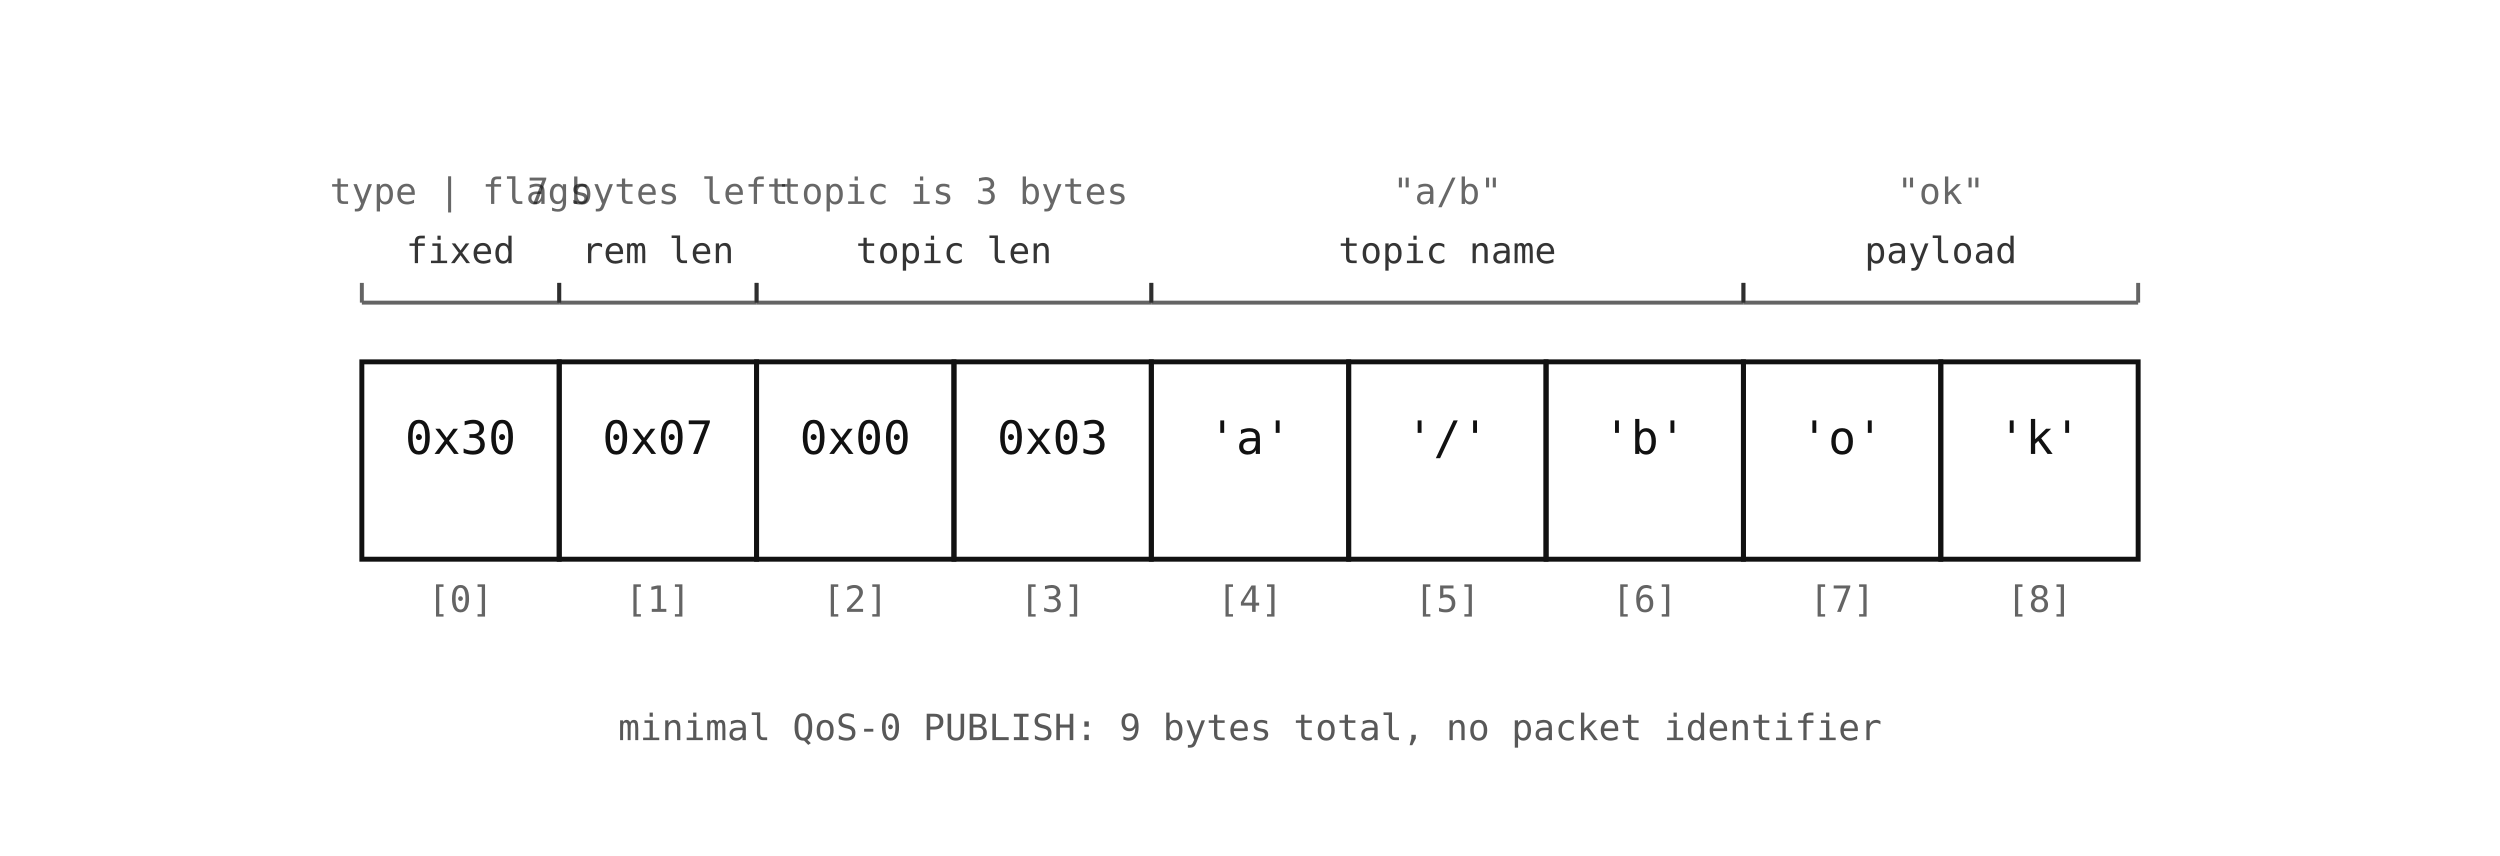
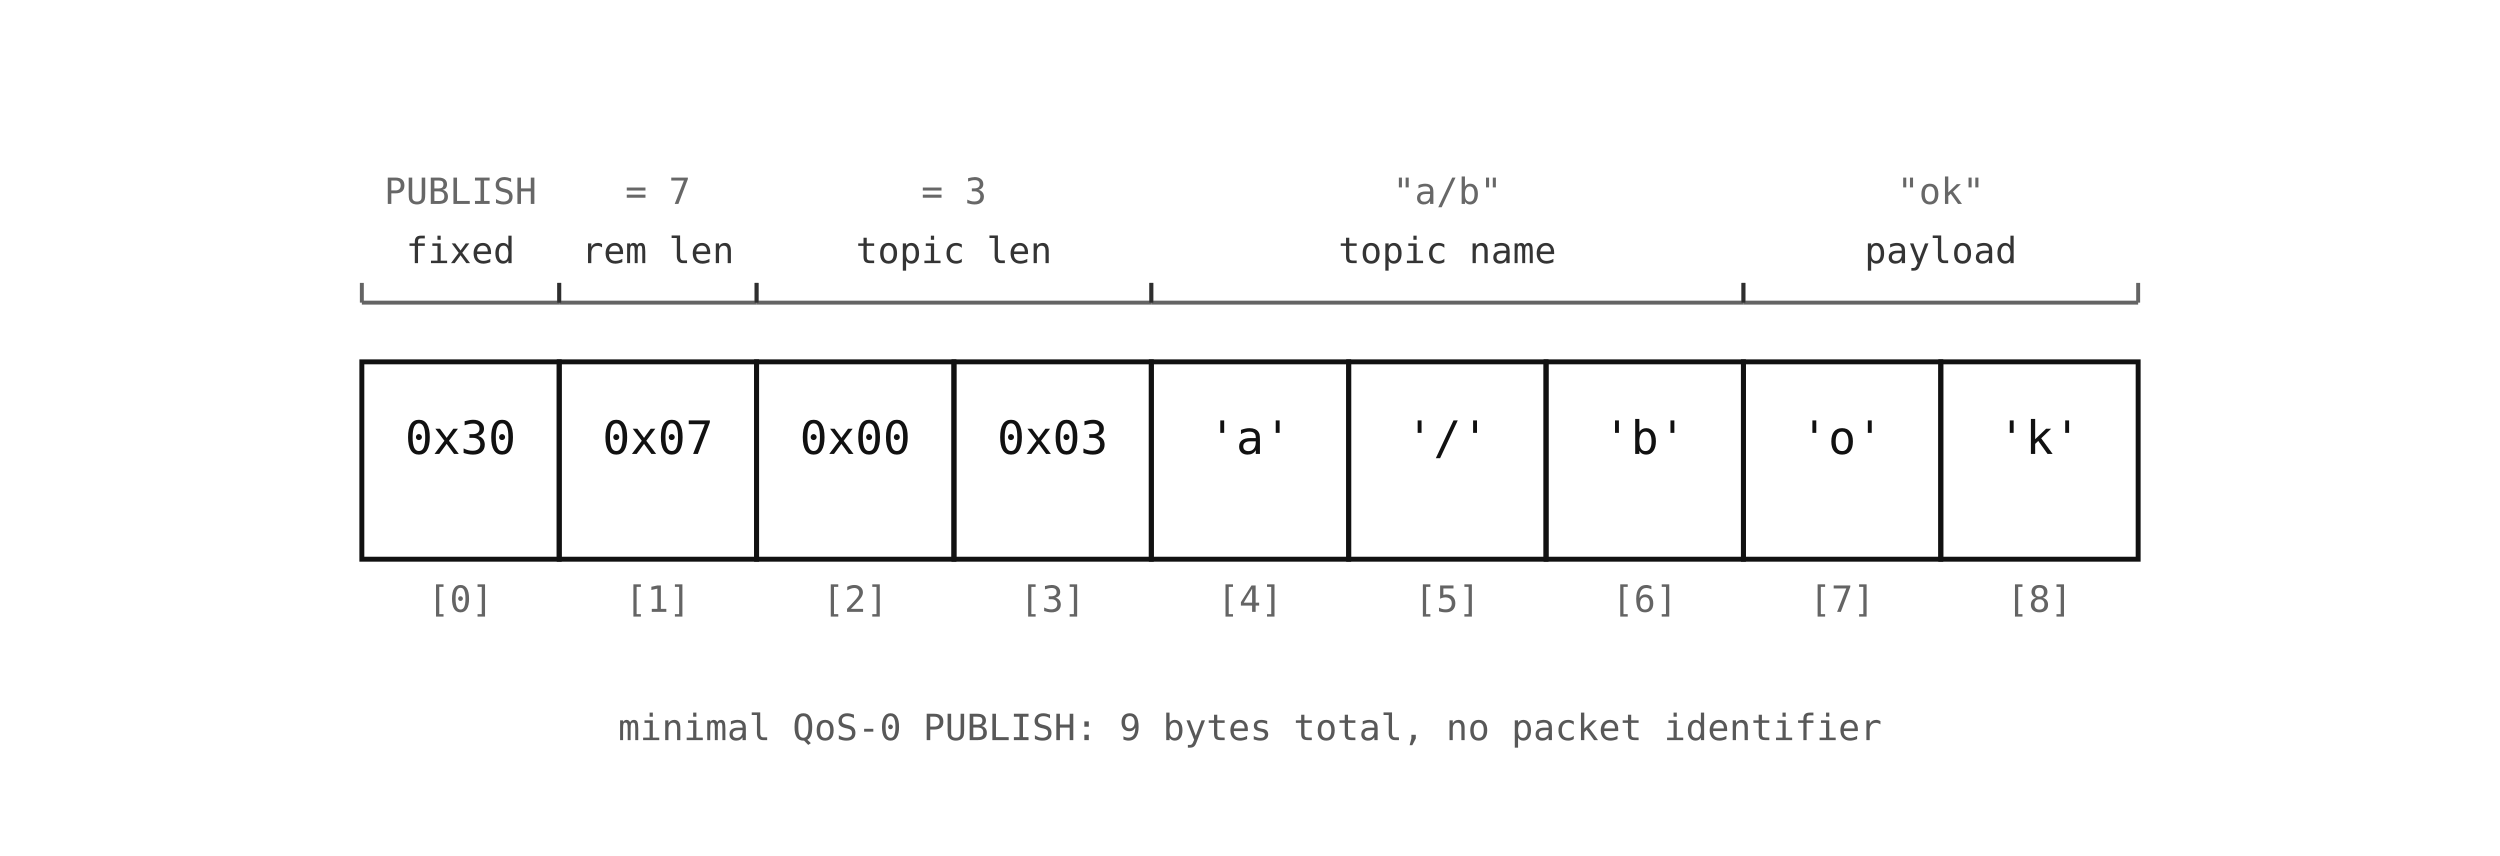
<svg xmlns="http://www.w3.org/2000/svg" viewBox="0 0 760 260" font-family="ui-monospace, SFMono-Regular, Menlo, Consolas, monospace" font-size="13">
  <style>
    svg { color: #111; }
    @media (prefers-color-scheme: dark) { svg { color: #eee; } }
  </style>
  <g fill="none" stroke="currentColor" stroke-width="1.5">
    <rect x="110" y="110" width="60" height="60" />
    <rect x="170" y="110" width="60" height="60" />
    <rect x="230" y="110" width="60" height="60" />
    <rect x="290" y="110" width="60" height="60" />
    <rect x="350" y="110" width="60" height="60" />
    <rect x="410" y="110" width="60" height="60" />
    <rect x="470" y="110" width="60" height="60" />
    <rect x="530" y="110" width="60" height="60" />
    <rect x="590" y="110" width="60" height="60" />
  </g>
  <g fill="currentColor" font-size="14" text-anchor="middle">
    <text x="140" y="138">0x30</text>
    <text x="200" y="138">0x07</text>
    <text x="260" y="138">0x00</text>
    <text x="320" y="138">0x03</text>
    <text x="380" y="138">'a'</text>
    <text x="440" y="138">'/'</text>
    <text x="500" y="138">'b'</text>
    <text x="560" y="138">'o'</text>
    <text x="620" y="138">'k'</text>
  </g>
  <g fill="currentColor" font-size="11" text-anchor="middle" opacity="0.65">
    <text x="140" y="186">[0]</text>
    <text x="200" y="186">[1]</text>
    <text x="260" y="186">[2]</text>
    <text x="320" y="186">[3]</text>
    <text x="380" y="186">[4]</text>
    <text x="440" y="186">[5]</text>
    <text x="500" y="186">[6]</text>
    <text x="560" y="186">[7]</text>
    <text x="620" y="186">[8]</text>
  </g>
  <g fill="none" stroke="currentColor" stroke-width="1.2" opacity="0.65">
    <line x1="110" y1="92" x2="170" y2="92" />
    <line x1="110" y1="86" x2="110" y2="92" />
    <line x1="170" y1="86" x2="170" y2="92" />
  </g>
  <g fill="currentColor" font-size="11" text-anchor="middle" opacity="0.85">
    <text x="140" y="80">fixed</text>
-     <text x="140" y="62" font-size="11" opacity="0.75">type | flags</text>
+     <text x="140" y="62" font-size="11" opacity="0.75">PUBLISH</text>
  </g>
  <g fill="none" stroke="currentColor" stroke-width="1.2" opacity="0.65">
    <line x1="170" y1="92" x2="230" y2="92" />
    <line x1="170" y1="86" x2="170" y2="92" />
    <line x1="230" y1="86" x2="230" y2="92" />
  </g>
  <g fill="currentColor" font-size="11" text-anchor="middle" opacity="0.85">
    <text x="200" y="80">rem len</text>
-     <text x="200" y="62" font-size="11" opacity="0.75">7 bytes left</text>
+     <text x="200" y="62" font-size="11" opacity="0.75">= 7</text>
  </g>
  <g fill="none" stroke="currentColor" stroke-width="1.2" opacity="0.65">
    <line x1="230" y1="92" x2="350" y2="92" />
    <line x1="230" y1="86" x2="230" y2="92" />
    <line x1="350" y1="86" x2="350" y2="92" />
  </g>
  <g fill="currentColor" font-size="11" text-anchor="middle" opacity="0.85">
    <text x="290" y="80">topic len</text>
-     <text x="290" y="62" font-size="11" opacity="0.75">topic is 3 bytes</text>
+     <text x="290" y="62" font-size="11" opacity="0.75">= 3</text>
  </g>
  <g fill="none" stroke="currentColor" stroke-width="1.2" opacity="0.65">
    <line x1="350" y1="92" x2="530" y2="92" />
    <line x1="350" y1="86" x2="350" y2="92" />
    <line x1="530" y1="86" x2="530" y2="92" />
  </g>
  <g fill="currentColor" font-size="11" text-anchor="middle" opacity="0.85">
    <text x="440" y="80">topic name</text>
    <text x="440" y="62" font-size="11" opacity="0.75">"a/b"</text>
  </g>
  <g fill="none" stroke="currentColor" stroke-width="1.2" opacity="0.65">
    <line x1="530" y1="92" x2="650" y2="92" />
    <line x1="530" y1="86" x2="530" y2="92" />
    <line x1="650" y1="86" x2="650" y2="92" />
  </g>
  <g fill="currentColor" font-size="11" text-anchor="middle" opacity="0.85">
    <text x="590" y="80">payload</text>
    <text x="590" y="62" font-size="11" opacity="0.75">"ok"</text>
  </g>
  <g fill="currentColor" font-size="11" text-anchor="middle" opacity="0.7">
    <text x="380" y="225">minimal QoS-0 PUBLISH: 9 bytes total, no packet identifier</text>
  </g>
</svg>
